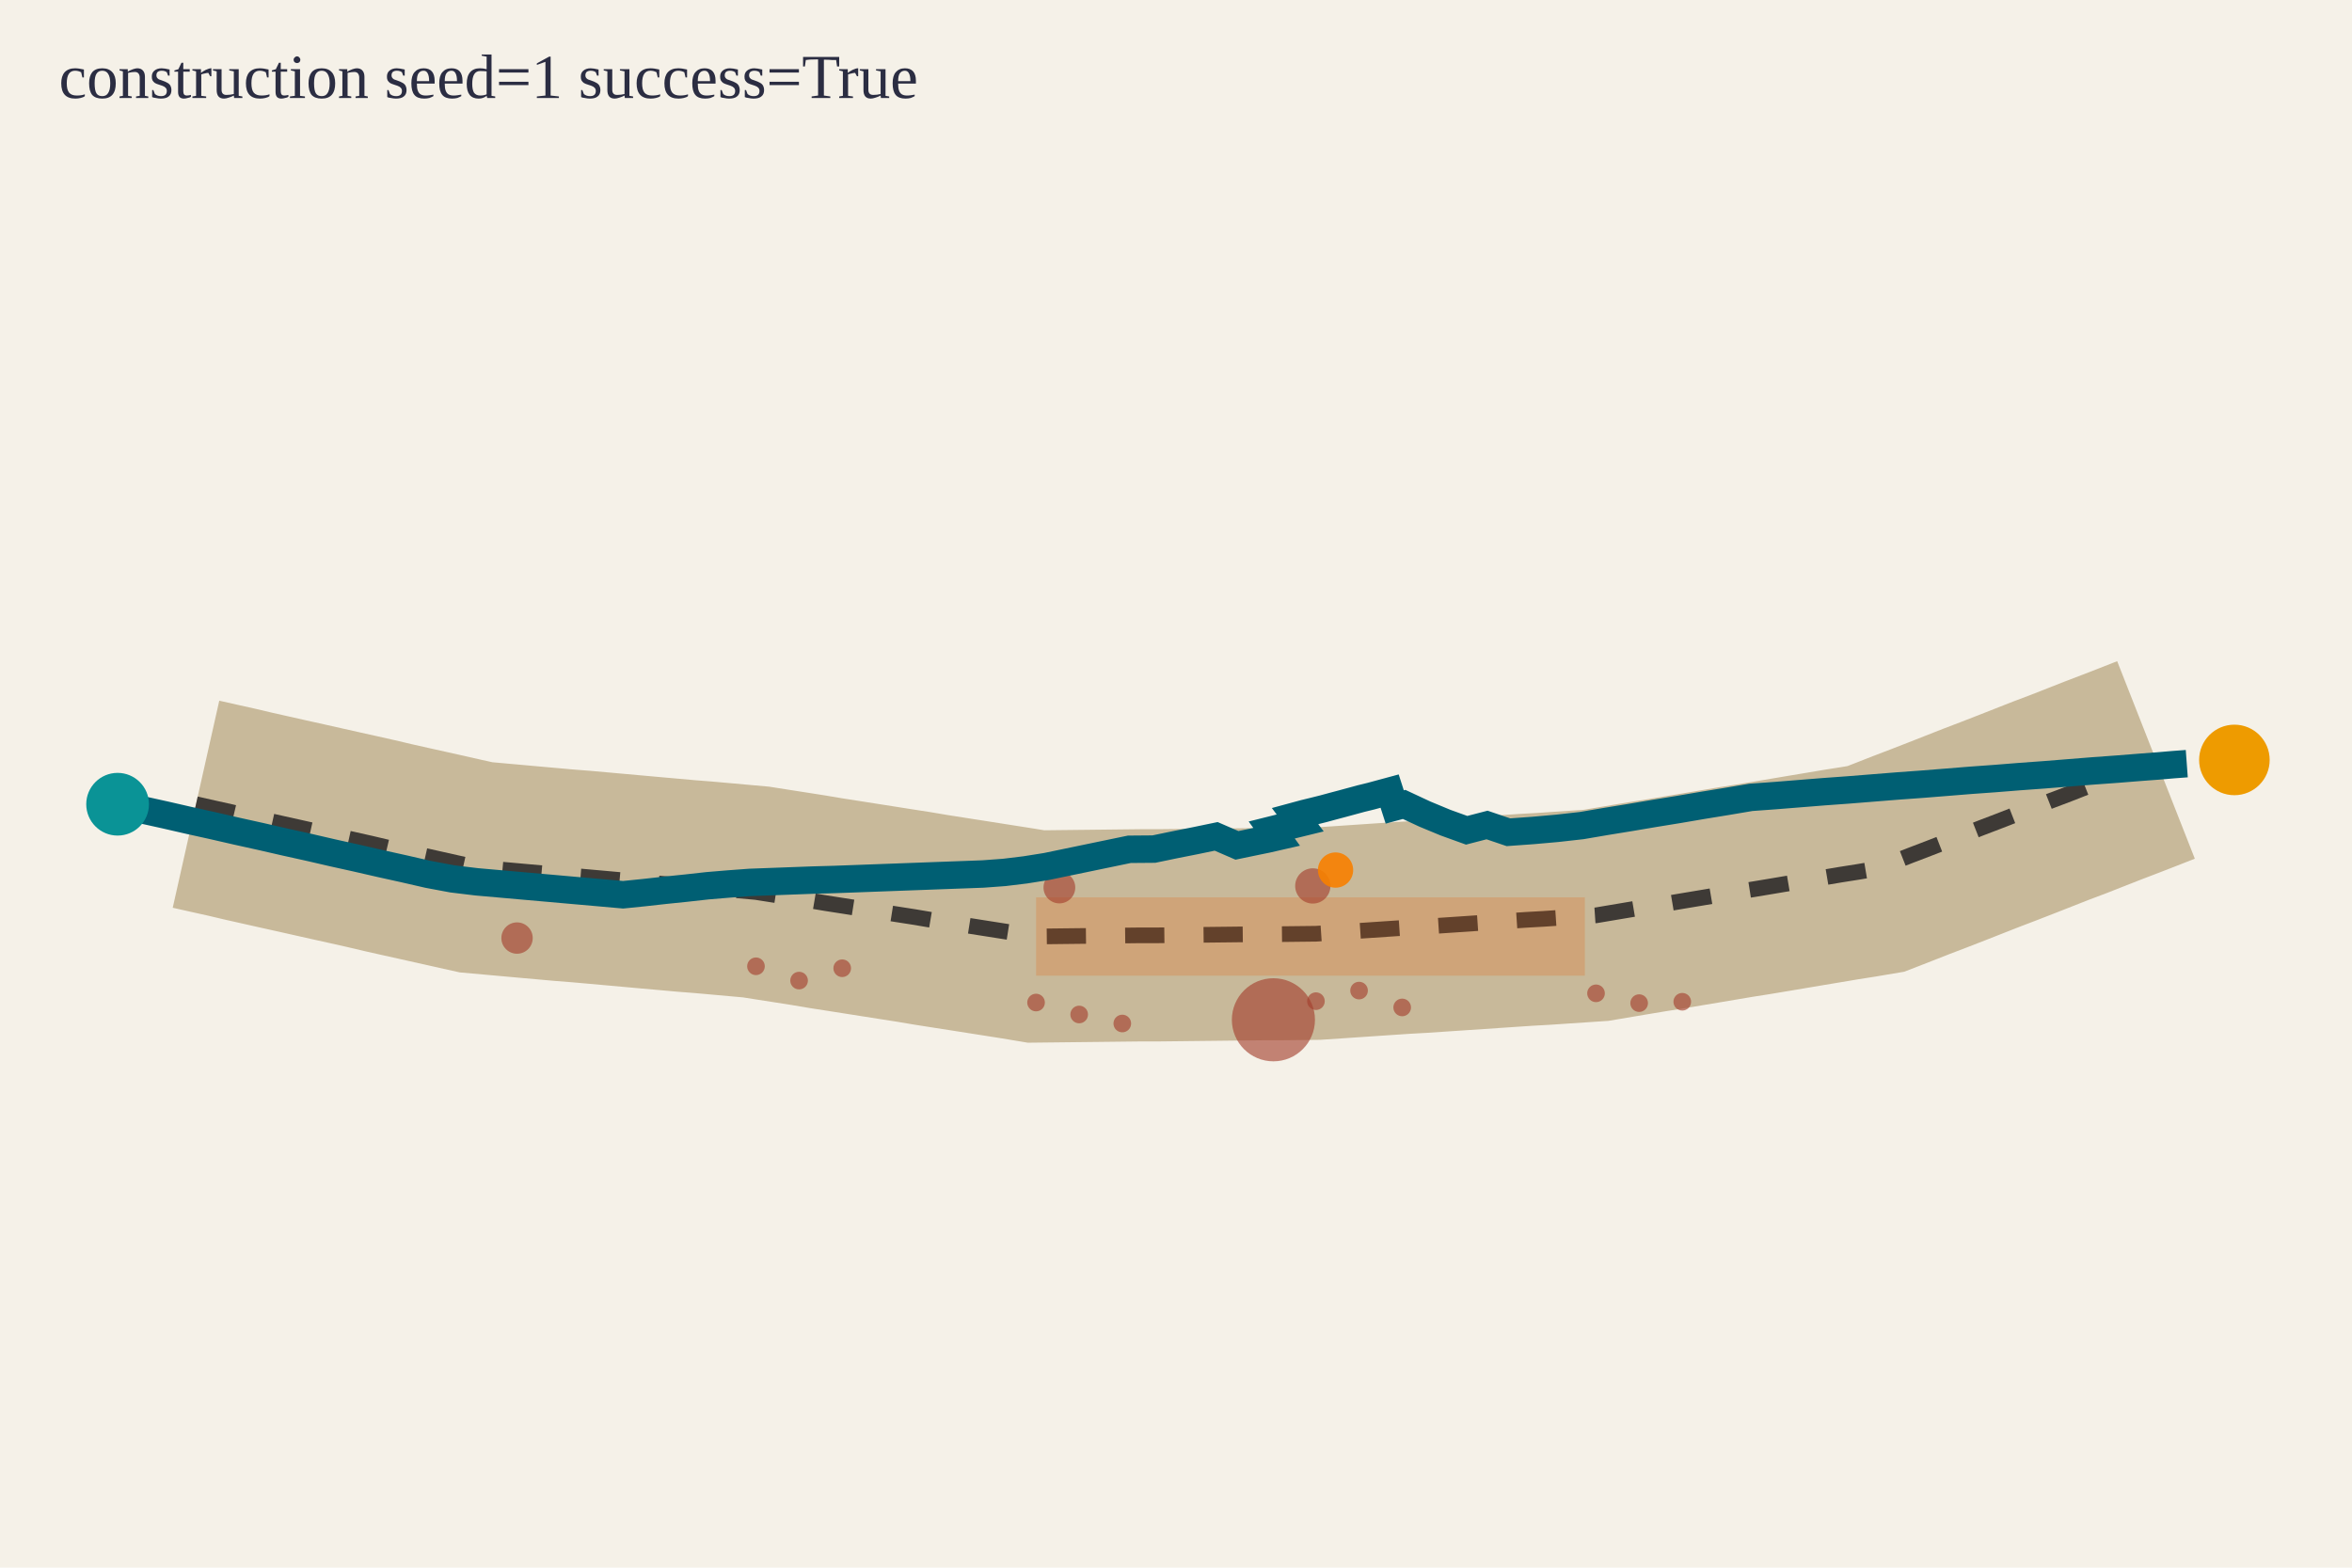
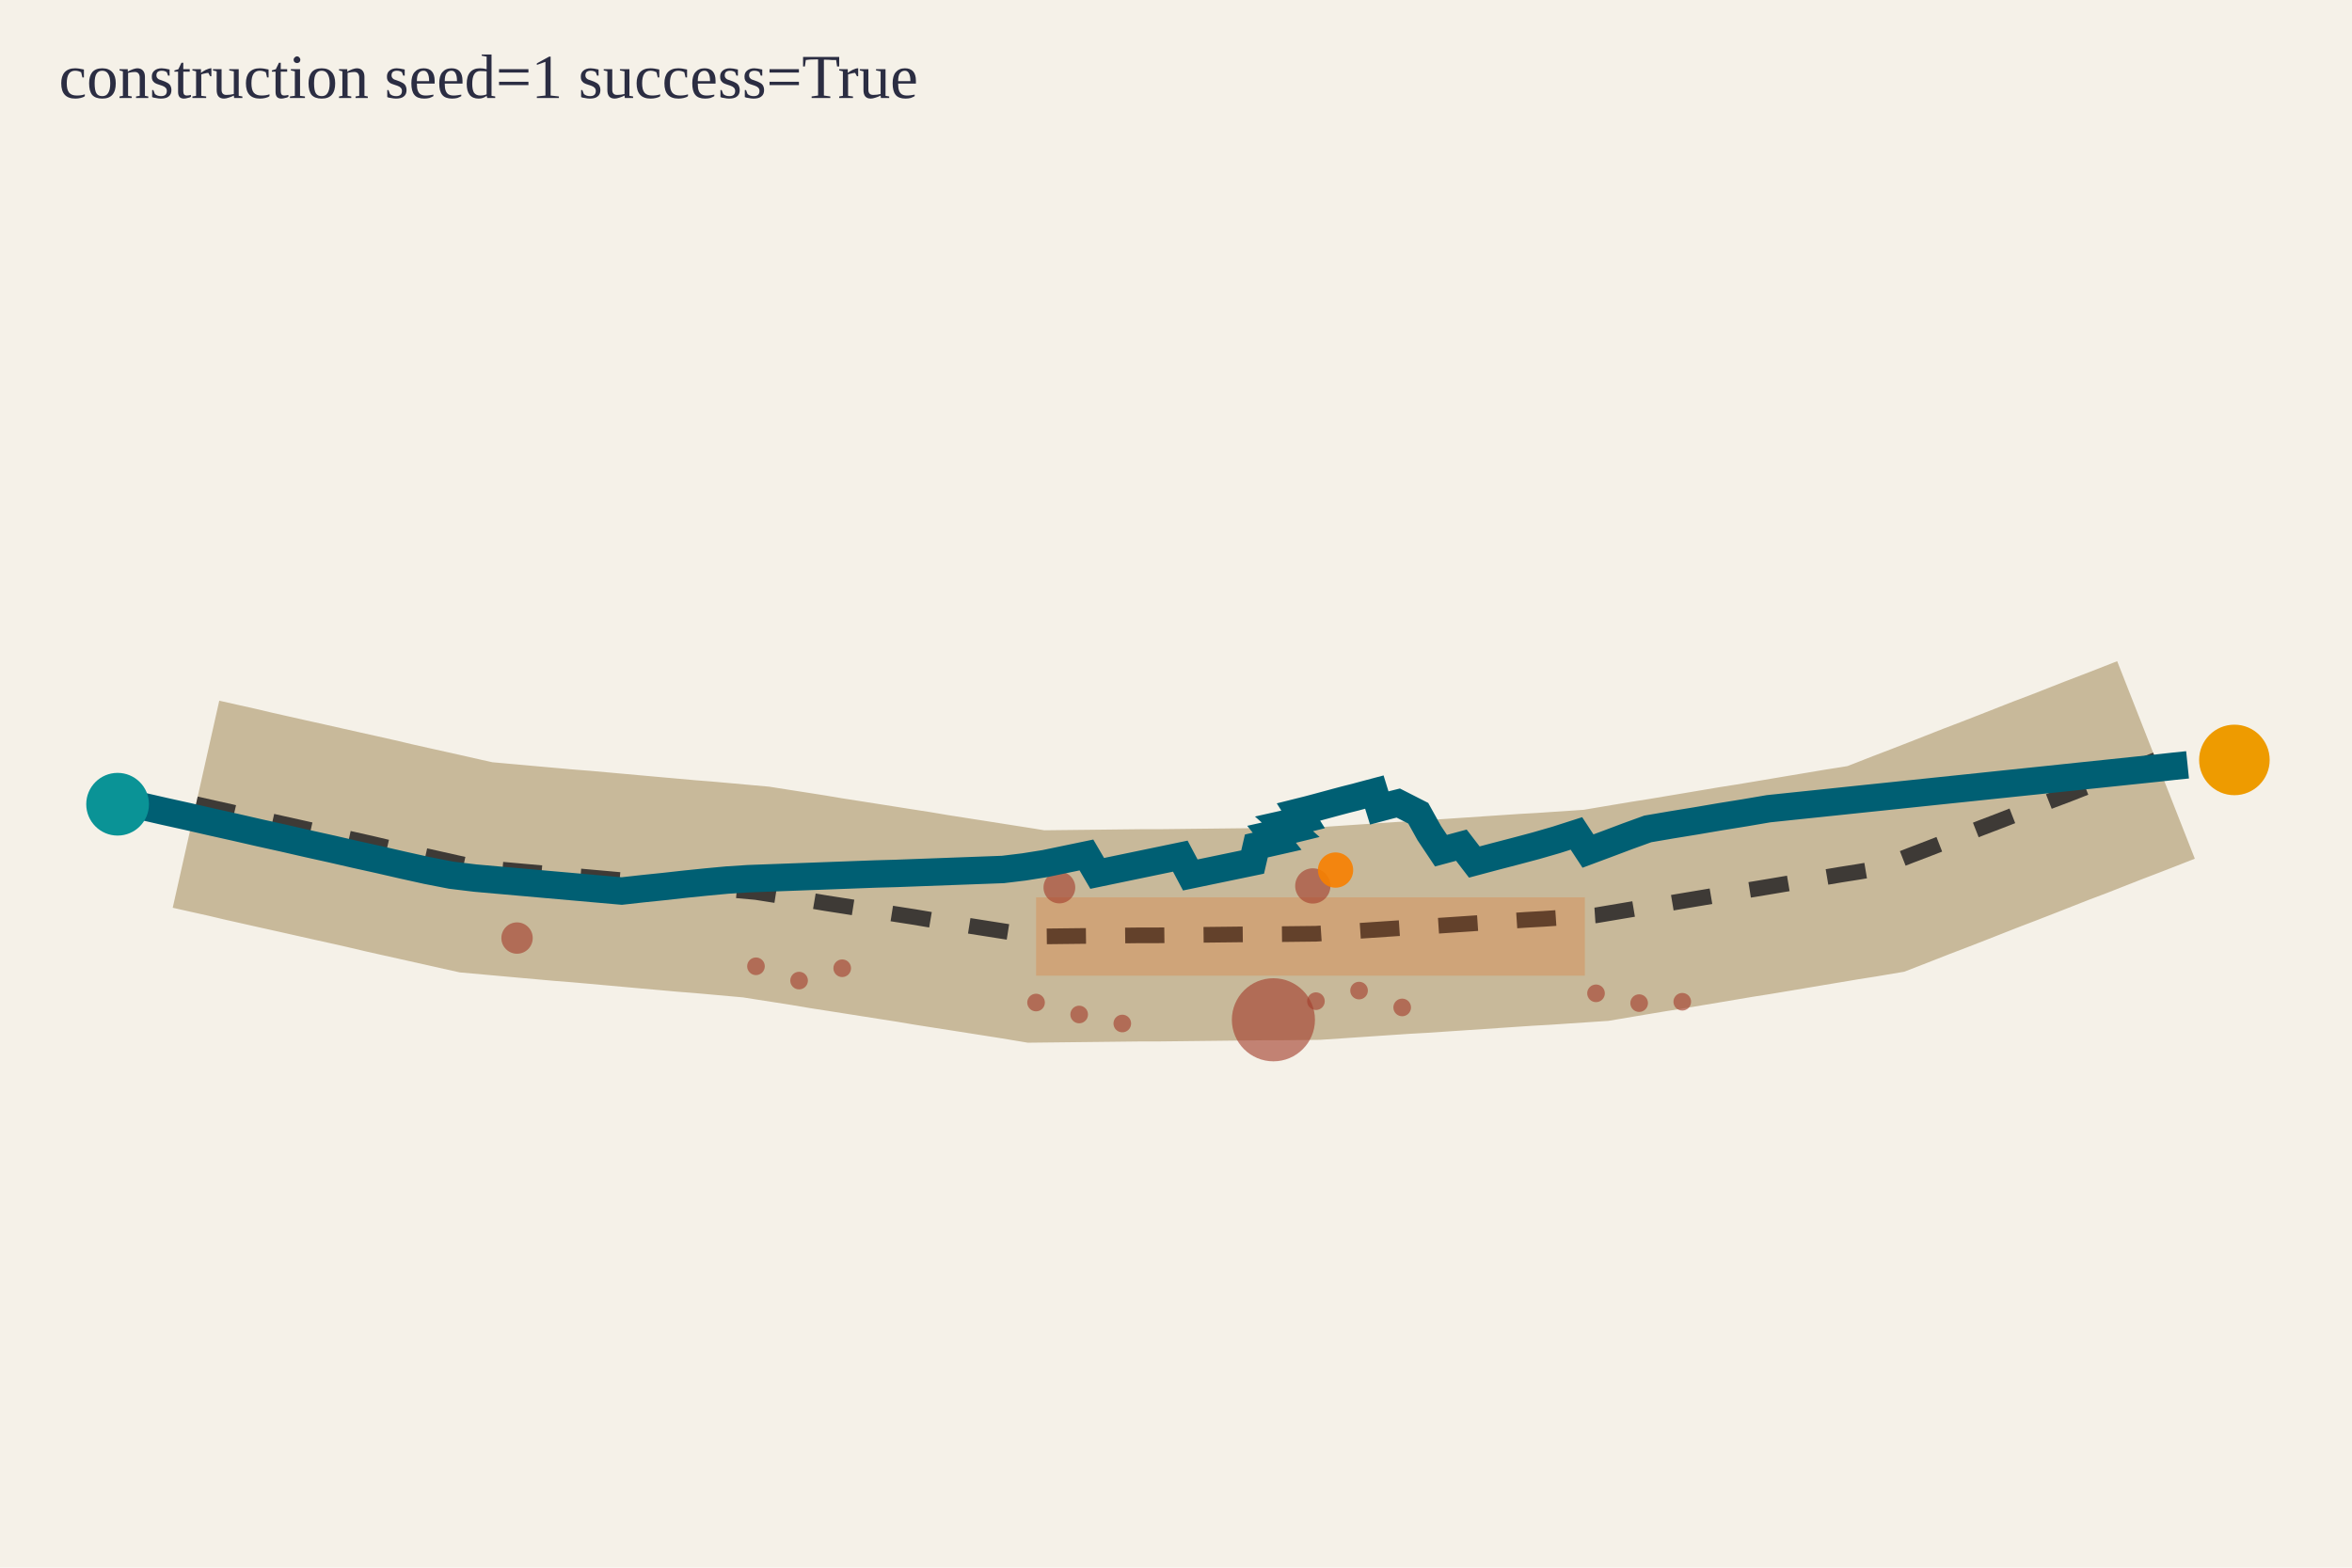
<svg xmlns="http://www.w3.org/2000/svg" viewBox="0 0 120.0 80.0">
  <rect width="100%" height="100%" fill="#f5f1e8" />
  <text x="3" y="5" font-size="3.2" fill="#2b2d42">construction seed=1 success=True</text>
  <polyline points="10.00,41.04 10.89,41.24 11.79,41.44 12.68,41.65 13.57,41.85 14.46,42.05 15.36,42.25 16.25,42.45 17.14,42.65 18.04,42.85 18.93,43.05 19.82,43.26 20.71,43.46 21.61,43.66 22.50,43.86 23.39,44.06 24.29,44.26 25.18,44.34 26.07,44.42 26.96,44.50 27.86,44.58 28.75,44.66 29.64,44.73 30.54,44.81 31.43,44.89 32.32,44.97 33.21,45.05 34.11,45.13 35.00,45.21 35.89,45.28 36.79,45.36 37.68,45.44 38.57,45.52 39.46,45.66 40.36,45.80 41.25,45.94 42.14,46.09 43.04,46.23 43.93,46.37 44.82,46.51 45.71,46.65 46.61,46.79 47.50,46.94 48.39,47.08 49.29,47.22 50.18,47.36 51.07,47.50 51.96,47.64 52.86,47.79 53.75,47.78 54.64,47.77 55.54,47.76 56.43,47.75 57.32,47.74 58.21,47.73 59.11,47.73 60.00,47.72 60.89,47.71 61.79,47.70 62.68,47.69 63.57,47.68 64.46,47.67 65.36,47.67 66.25,47.66 67.14,47.65 68.04,47.59 68.93,47.53 69.82,47.47 70.71,47.41 71.61,47.35 72.50,47.30 73.39,47.24 74.29,47.18 75.18,47.12 76.07,47.06 76.96,47.00 77.86,46.94 78.75,46.89 79.64,46.83 80.54,46.77 81.43,46.71 82.32,46.56 83.21,46.41 84.11,46.26 85.00,46.12 85.89,45.97 86.79,45.82 87.68,45.67 88.57,45.52 89.46,45.38 90.36,45.23 91.25,45.08 92.14,44.93 93.04,44.78 93.93,44.63 94.82,44.49 95.71,44.34 96.61,43.99 97.50,43.64 98.39,43.30 99.29,42.95 100.18,42.60 101.07,42.25 101.96,41.91 102.86,41.56 103.75,41.21 104.64,40.86 105.54,40.52 106.43,40.17 107.32,39.82 108.21,39.48 109.11,39.13 110.00,38.78" fill="none" stroke="#c8b99a" stroke-width="10.83" />
  <polyline points="10.00,41.04 10.89,41.24 11.79,41.44 12.68,41.65 13.57,41.85 14.46,42.05 15.36,42.25 16.25,42.45 17.14,42.65 18.04,42.85 18.93,43.05 19.82,43.26 20.71,43.46 21.61,43.66 22.50,43.86 23.39,44.06 24.29,44.26 25.18,44.34 26.07,44.42 26.96,44.50 27.86,44.58 28.75,44.66 29.64,44.73 30.54,44.81 31.43,44.89 32.32,44.97 33.21,45.05 34.11,45.13 35.00,45.21 35.89,45.28 36.79,45.36 37.68,45.44 38.57,45.52 39.46,45.66 40.36,45.80 41.25,45.94 42.14,46.09 43.04,46.23 43.93,46.37 44.82,46.51 45.71,46.65 46.61,46.79 47.50,46.94 48.39,47.08 49.29,47.22 50.18,47.36 51.07,47.50 51.96,47.64 52.86,47.79 53.75,47.78 54.64,47.77 55.54,47.76 56.43,47.75 57.32,47.74 58.21,47.73 59.11,47.73 60.00,47.72 60.89,47.71 61.79,47.70 62.68,47.69 63.57,47.68 64.46,47.67 65.36,47.67 66.25,47.66 67.14,47.65 68.04,47.59 68.93,47.53 69.82,47.47 70.71,47.41 71.61,47.35 72.50,47.30 73.39,47.24 74.29,47.18 75.18,47.12 76.07,47.06 76.96,47.00 77.86,46.94 78.75,46.89 79.64,46.83 80.54,46.77 81.43,46.71 82.32,46.56 83.21,46.41 84.11,46.26 85.00,46.12 85.89,45.97 86.79,45.82 87.68,45.67 88.57,45.52 89.46,45.38 90.36,45.23 91.25,45.08 92.14,44.93 93.04,44.78 93.93,44.63 94.82,44.49 95.71,44.34 96.61,43.99 97.50,43.64 98.39,43.30 99.29,42.95 100.18,42.60 101.07,42.25 101.96,41.91 102.86,41.56 103.75,41.21 104.64,40.86 105.54,40.52 106.43,40.17 107.32,39.82 108.21,39.48 109.11,39.13 110.00,38.78" fill="none" stroke="#3e3a36" stroke-width="0.8" stroke-dasharray="2 2" />
  <rect x="52.86" y="45.79" width="28.00" height="4.0" fill="#e85d04" opacity="0.22" />
  <circle cx="26.38" cy="47.87" r="0.80" fill="#a33d2b" opacity="0.62" />
  <circle cx="64.97" cy="52.04" r="2.12" fill="#a33d2b" opacity="0.62" />
  <circle cx="54.05" cy="45.29" r="0.81" fill="#a33d2b" opacity="0.62" />
  <circle cx="38.57" cy="49.31" r="0.45" fill="#a33d2b" opacity="0.62" />
  <circle cx="40.77" cy="50.04" r="0.45" fill="#a33d2b" opacity="0.62" />
  <circle cx="42.97" cy="49.41" r="0.45" fill="#a33d2b" opacity="0.62" />
  <circle cx="52.86" cy="51.16" r="0.45" fill="#a33d2b" opacity="0.62" />
  <circle cx="55.06" cy="51.77" r="0.45" fill="#a33d2b" opacity="0.62" />
  <circle cx="57.26" cy="52.23" r="0.45" fill="#a33d2b" opacity="0.62" />
  <circle cx="67.14" cy="51.09" r="0.45" fill="#a33d2b" opacity="0.62" />
  <circle cx="69.34" cy="50.55" r="0.45" fill="#a33d2b" opacity="0.62" />
  <circle cx="71.54" cy="51.41" r="0.45" fill="#a33d2b" opacity="0.62" />
  <circle cx="81.43" cy="50.69" r="0.45" fill="#a33d2b" opacity="0.62" />
  <circle cx="83.63" cy="51.19" r="0.45" fill="#a33d2b" opacity="0.62" />
  <circle cx="85.83" cy="51.12" r="0.45" fill="#a33d2b" opacity="0.62" />
  <circle cx="66.98" cy="45.21" r="0.90" fill="#a33d2b" opacity="0.62" />
  <polyline points="68.14,44.40 68.14,44.40 68.14,44.40" fill="none" stroke="#f77f00" stroke-width="0.45" stroke-dasharray="1 1" />
  <circle cx="68.14" cy="44.40" r="0.90" fill="#f77f00" opacity="0.9" />
-   <polyline points="7.22,41.32 8.44,41.59 9.66,41.87 10.88,42.14 12.10,42.42 13.32,42.69 14.54,42.97 15.76,43.24 16.97,43.52 18.19,43.79 19.41,44.07 20.63,44.34 21.85,44.62 23.08,44.85 24.32,45.00 25.57,45.11 26.81,45.22 28.06,45.33 29.30,45.44 30.55,45.55 31.79,45.66 32.87,45.55 33.95,45.43 35.02,45.32 36.10,45.20 37.18,45.11 38.26,45.03 39.34,44.99 40.42,44.95 41.50,44.91 42.58,44.88 43.67,44.84 44.75,44.80 45.83,44.76 46.91,44.72 47.99,44.68 49.08,44.64 50.16,44.60 51.24,44.52 52.31,44.39 53.38,44.22 54.44,44.00 55.50,43.78 56.56,43.56 57.62,43.34 58.87,43.33 59.93,43.11 60.99,42.90 62.05,42.68 63.11,43.14 64.17,42.92 64.66,42.82 65.14,42.71 64.88,42.35 65.36,42.23 65.85,42.12 66.34,42.00 66.07,41.64 66.55,41.51 67.04,41.39 67.52,41.27 68.00,41.14 68.49,41.01 68.97,40.88 69.45,40.75 69.94,40.63 70.42,40.50 70.90,40.37 71.16,41.18 71.64,41.05 72.69,41.54 73.75,41.98 74.83,42.37 75.87,42.10 76.96,42.47 78.21,42.38 79.45,42.27 80.70,42.13 81.93,41.92 83.16,41.72 84.40,41.51 85.63,41.31 86.86,41.10 88.09,40.90 89.33,40.69 90.57,40.60 91.82,40.50 93.07,40.40 94.31,40.31 95.56,40.21 96.81,40.11 98.05,40.02 99.30,39.92 100.54,39.82 101.79,39.73 103.04,39.63 104.28,39.54 105.53,39.44 106.78,39.34 108.02,39.25 109.27,39.15 110.08,39.09 110.89,39.02 111.57,38.97" fill="none" stroke="#005f73" stroke-width="1.4" />
+   <polyline points="7.15,41.12 8.37,41.40 9.59,41.67 10.81,41.95 12.02,42.22 13.24,42.50 14.46,42.77 15.68,43.05 16.90,43.32 18.12,43.60 19.34,43.87 20.56,44.15 21.78,44.42 23.01,44.66 24.25,44.81 25.49,44.92 26.74,45.03 27.98,45.14 29.23,45.25 30.47,45.36 31.72,45.47 32.80,45.35 33.87,45.24 34.95,45.12 36.03,45.01 37.10,44.91 38.18,44.84 39.27,44.80 40.35,44.76 41.43,44.72 42.51,44.68 43.59,44.64 44.68,44.60 45.76,44.57 46.84,44.53 47.92,44.49 49.00,44.45 50.09,44.41 51.17,44.37 52.24,44.24 53.31,44.07 54.37,43.85 55.43,43.63 55.98,44.57 57.04,44.35 58.10,44.13 59.16,43.91 60.22,43.69 60.73,44.65 61.79,44.43 62.85,44.21 63.91,43.99 64.10,43.17 65.16,42.93 64.88,42.58 65.37,42.47 65.86,42.35 65.52,42.05 66.01,41.94 66.49,41.82 66.25,41.44 66.73,41.32 67.22,41.19 67.70,41.06 68.18,40.93 68.67,40.80 69.15,40.68 69.63,40.55 70.12,40.42 70.37,41.23 70.86,41.10 71.34,40.98 72.36,41.50 72.92,42.51 73.52,43.41 74.56,43.13 75.22,43.99 76.27,43.71 77.31,43.44 78.36,43.16 79.40,42.86 80.43,42.53 81.02,43.43 82.04,43.05 83.05,42.67 84.07,42.30 85.30,42.09 86.53,41.89 87.76,41.68 89.00,41.48 90.23,41.27 91.47,41.14 92.72,41.01 93.96,40.88 95.20,40.75 96.45,40.62 97.69,40.49 98.93,40.36 100.18,40.23 101.42,40.10 102.66,39.97 103.91,39.84 105.15,39.71 106.39,39.58 107.64,39.45 108.88,39.32 110.12,39.19 110.93,39.10 111.61,39.03" fill="none" stroke="#005f73" stroke-width="1.4" />
  <circle cx="6.00" cy="41.04" r="1.6" fill="#0a9396" />
  <circle cx="114.00" cy="38.78" r="1.8" fill="#ee9b00" />
</svg>
